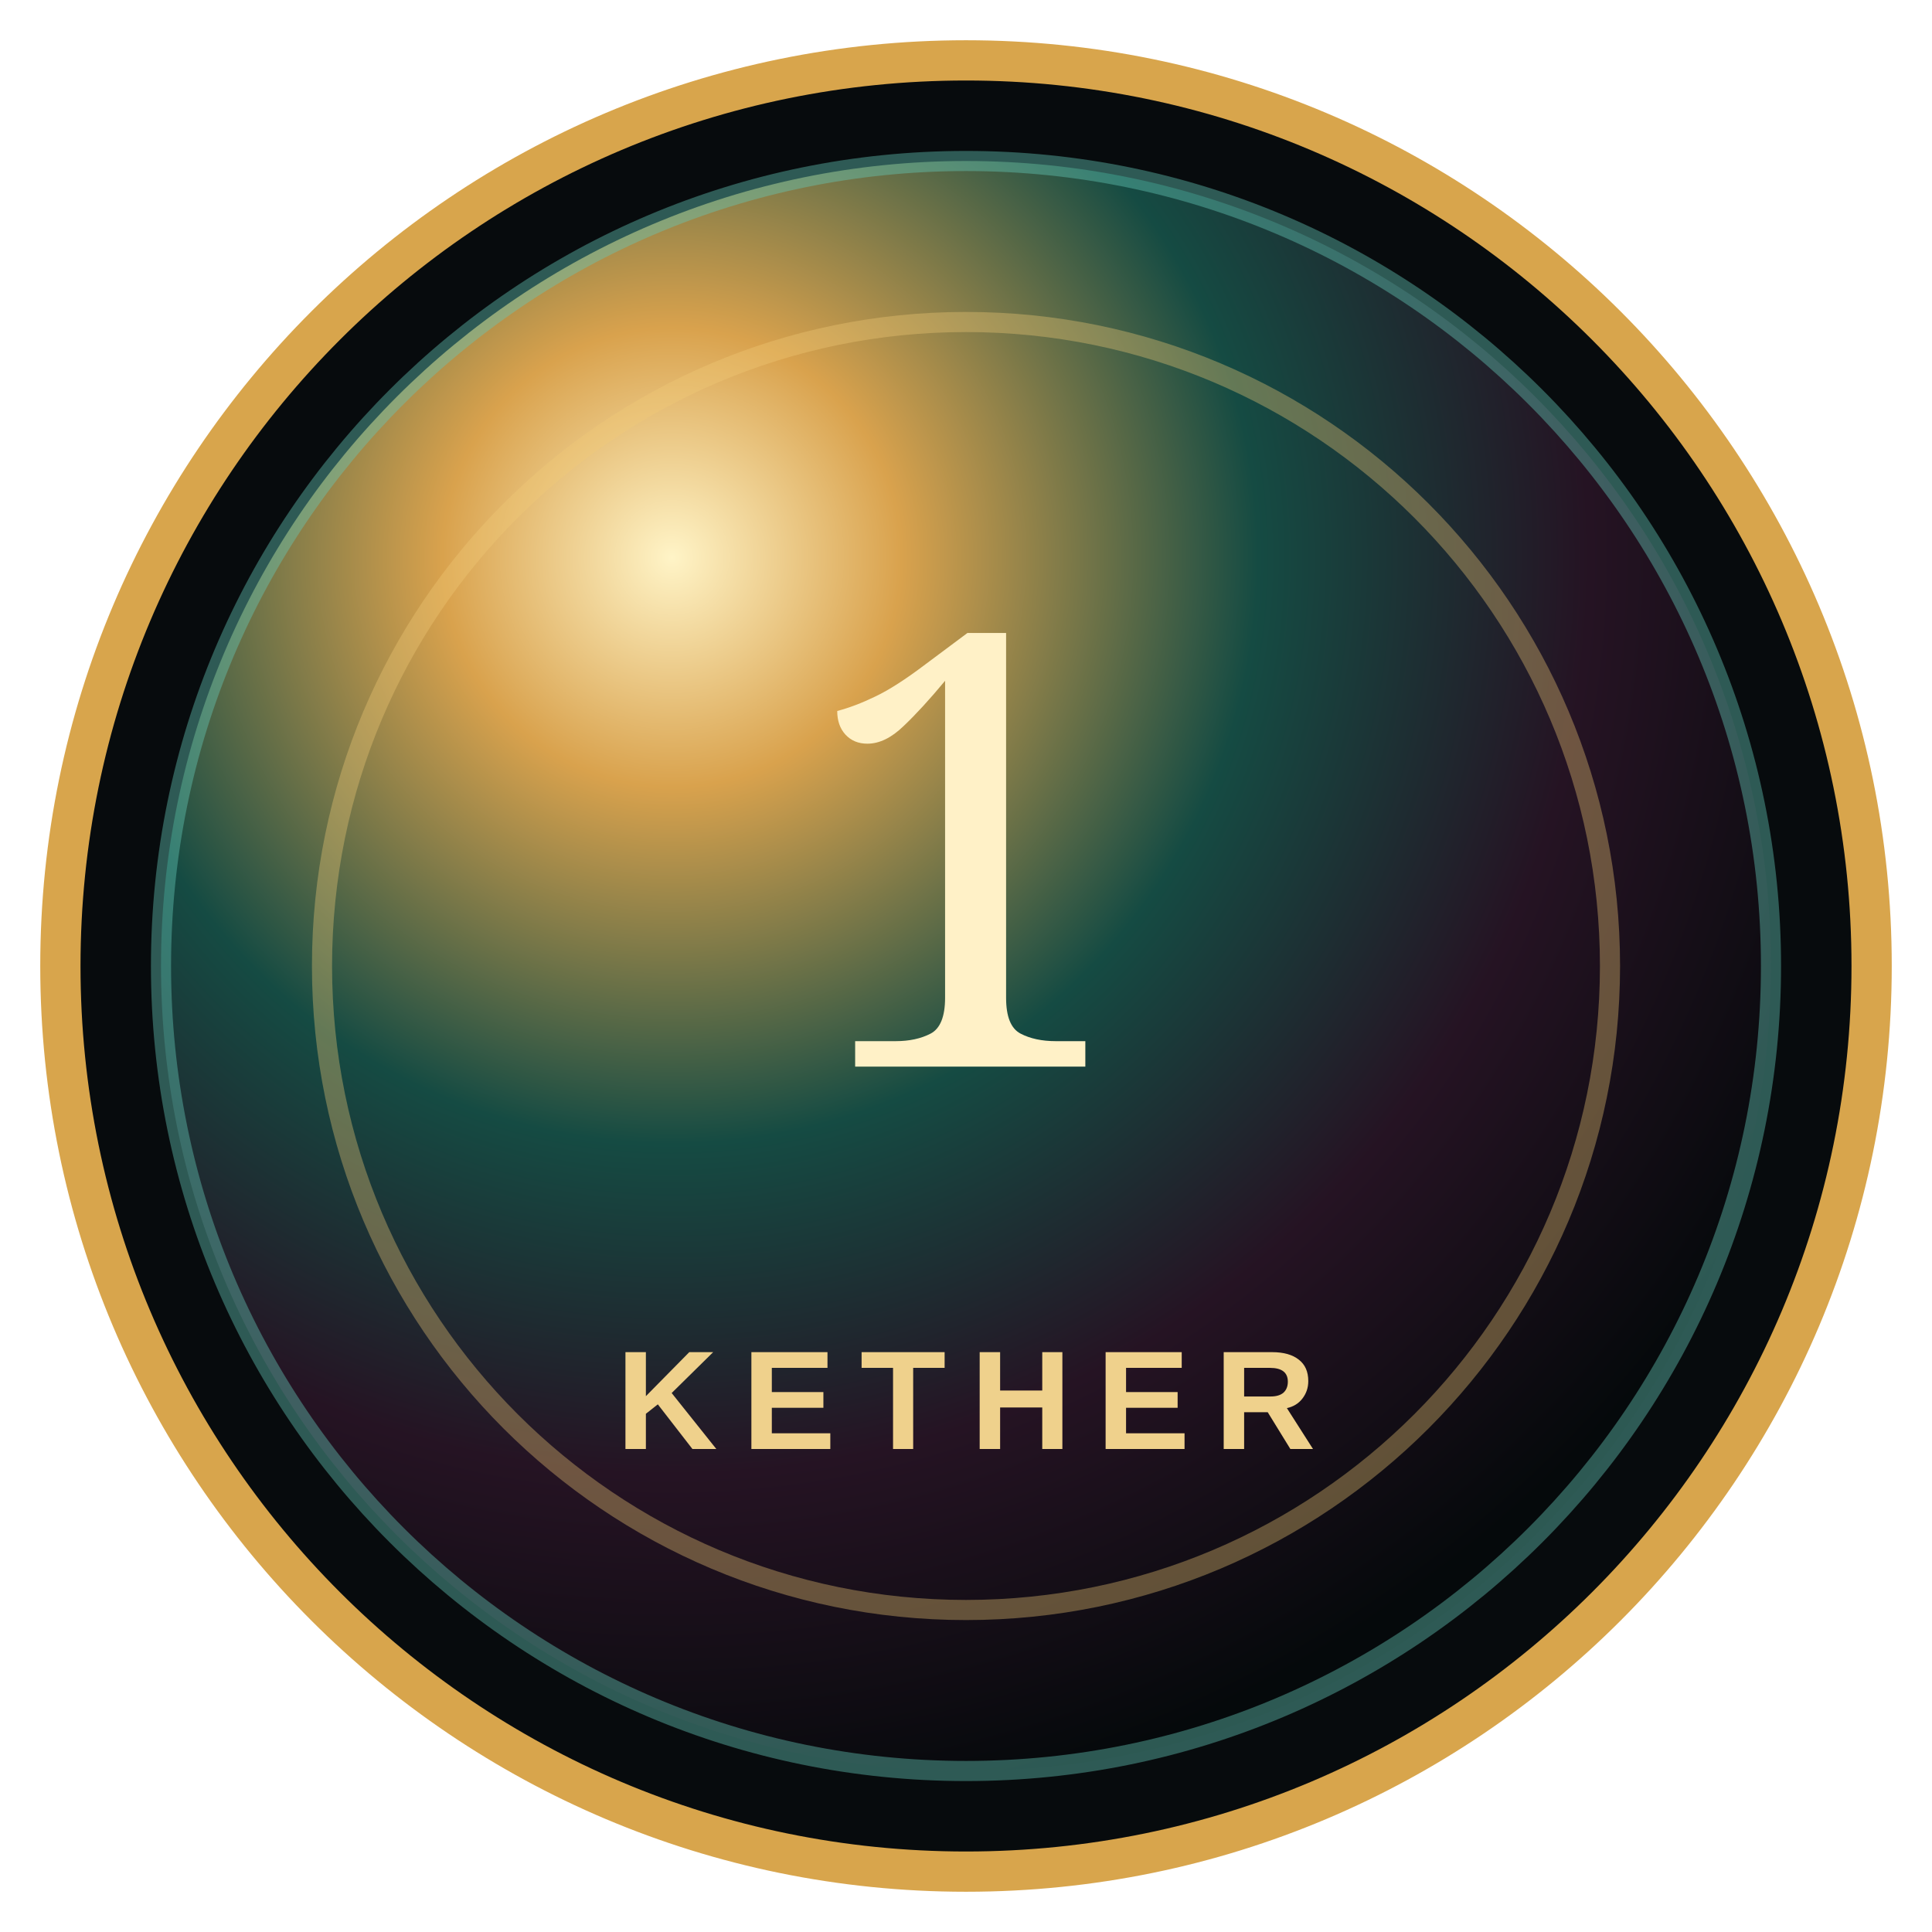
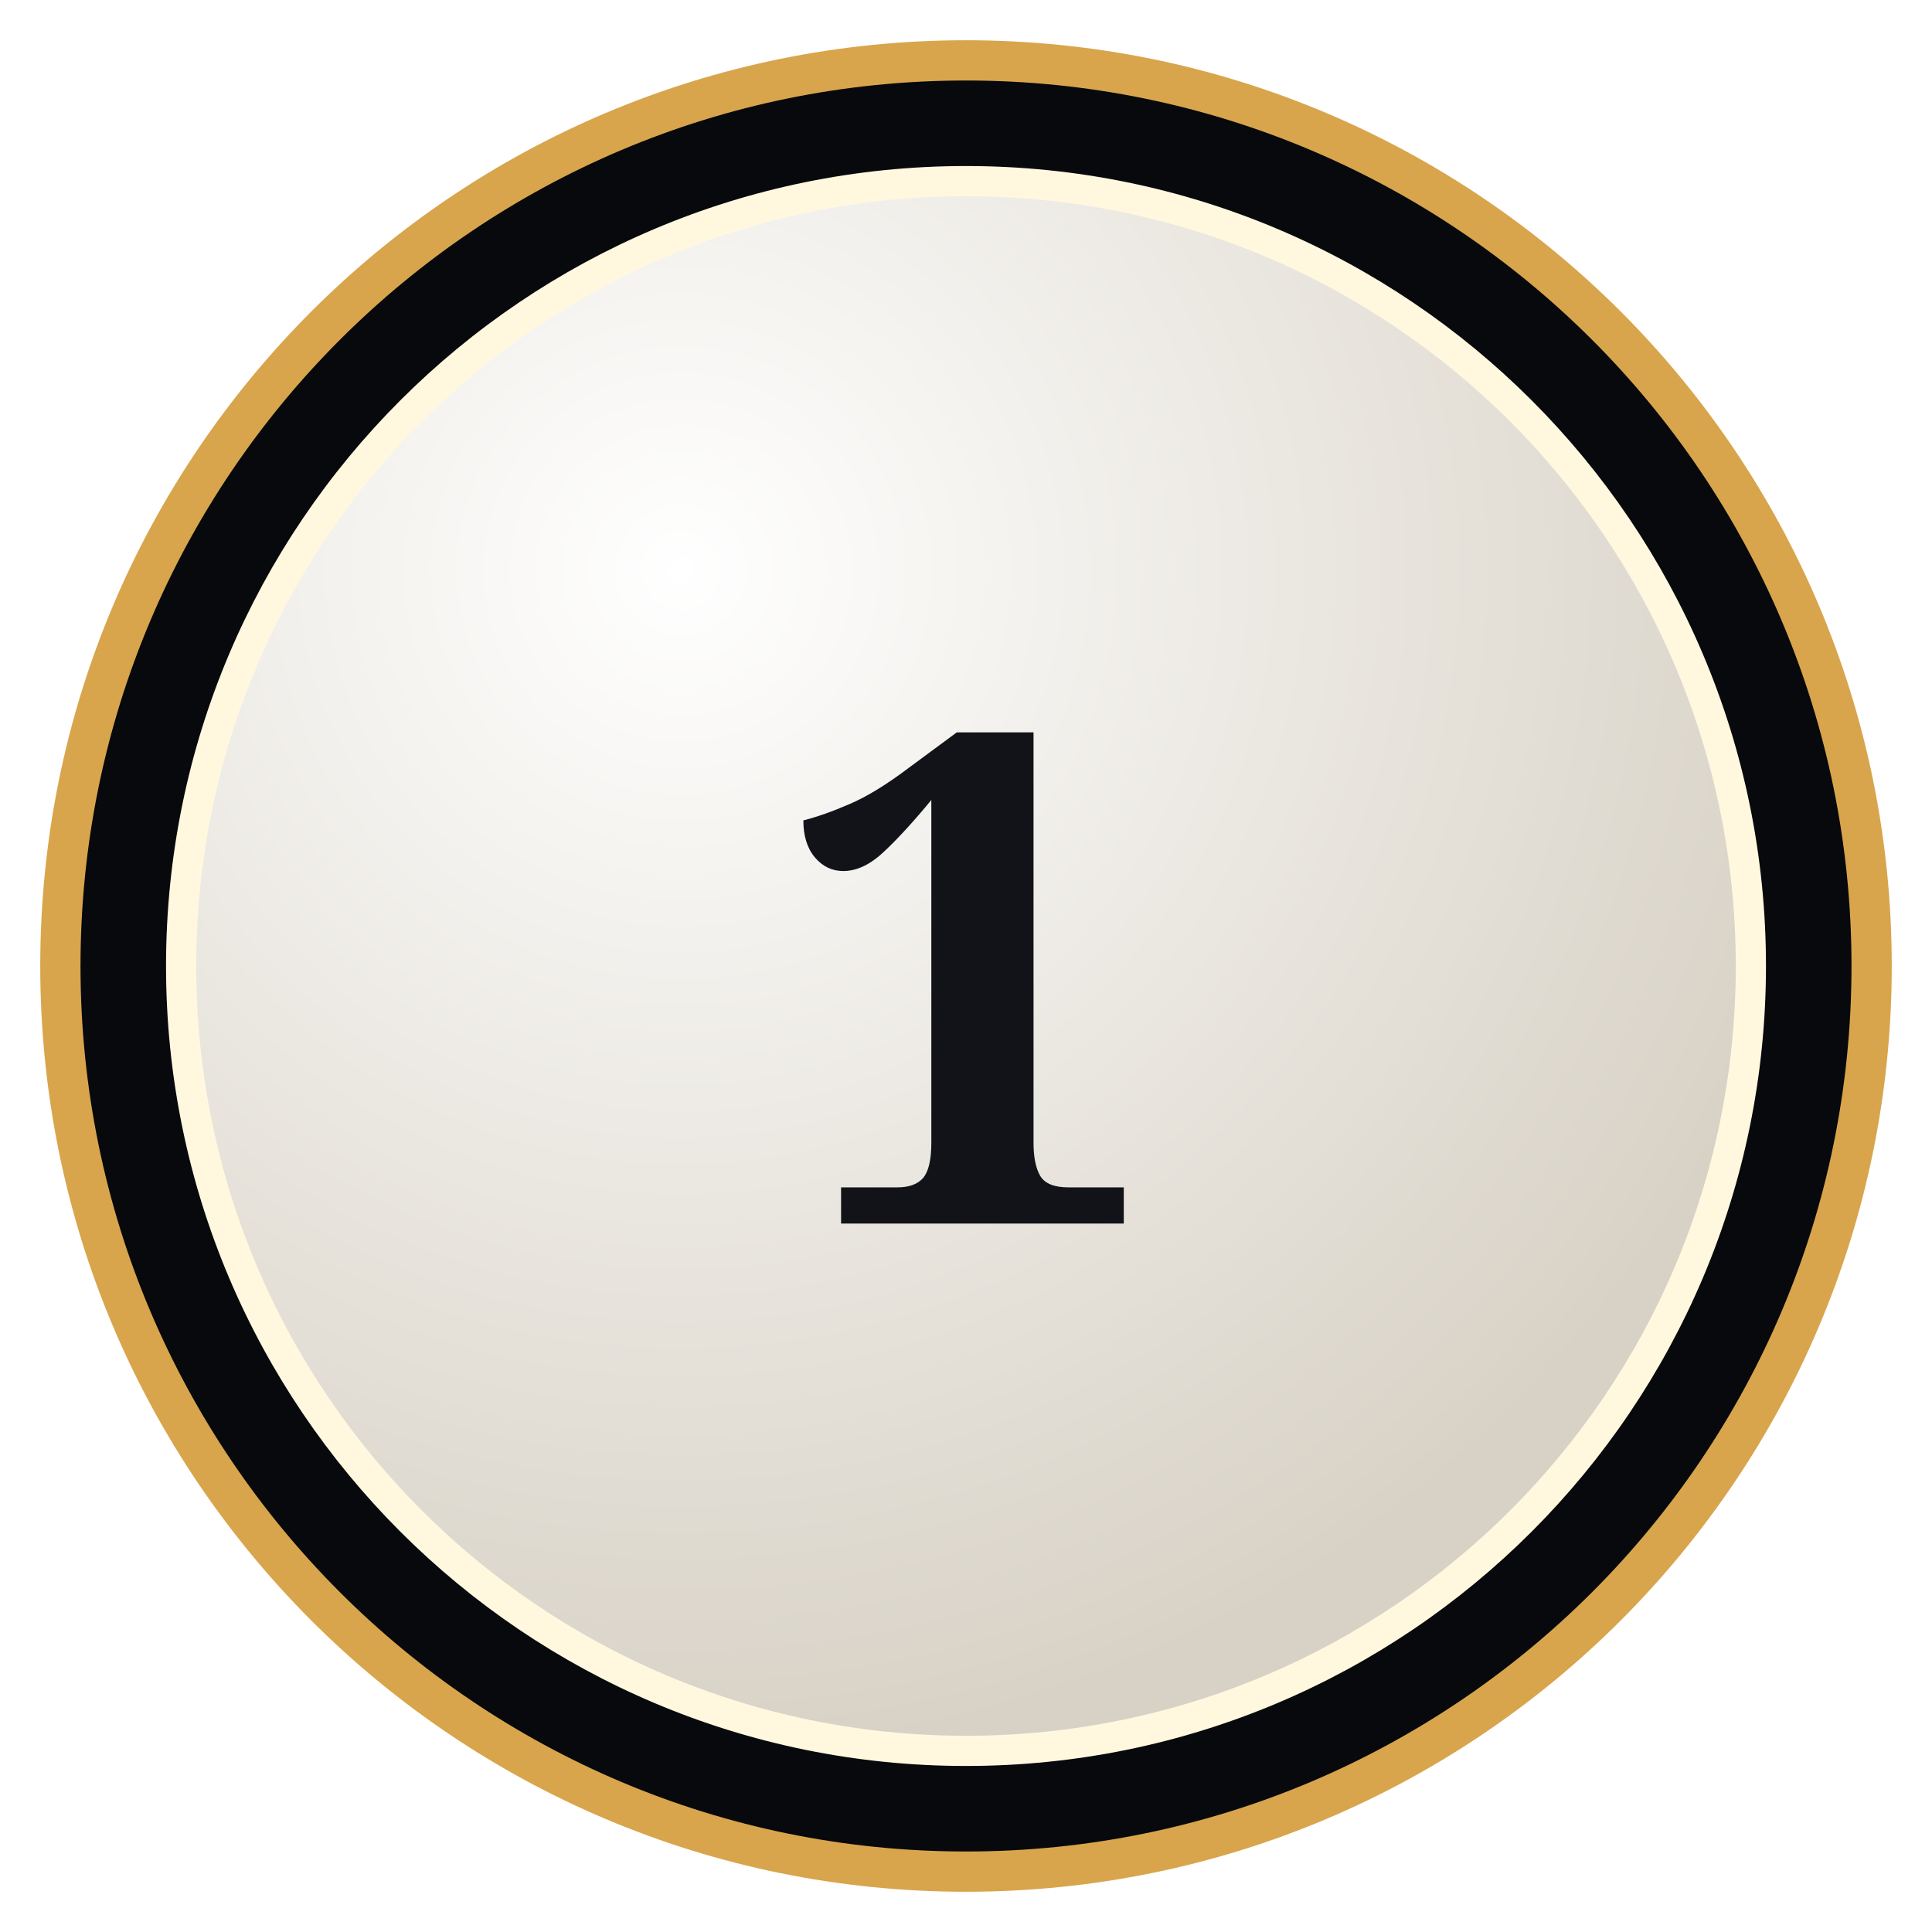
<svg xmlns="http://www.w3.org/2000/svg" viewBox="0 0 96 96" role="img" aria-labelledby="title">
  <defs>
-     <radialGradient id="opal" cx="32%" cy="25%" r="78%">
-       <stop offset="0" stop-color="#fff4c7" />
-       <stop offset=".18" stop-color="#d9a24d" />
-       <stop offset=".46" stop-color="#154b43" />
-       <stop offset=".72" stop-color="#251323" />
-       <stop offset="1" stop-color="#05090b" />
+     <radialGradient id="sphere" cx="32%" cy="25%" r="75%">
+       <stop offset="0" stop-color="#ffffff" />
+       <stop offset="1" stop-color="#d8d2c6" />
    </radialGradient>
  </defs>
-   <circle cx="48" cy="48" r="45" fill="#070b0d" stroke="#d8a54c" stroke-width="2" />
-   <circle cx="48" cy="48" r="40" fill="url(#opal)" stroke="#64c8b7" stroke-opacity=".42" />
-   <circle cx="48" cy="48" r="32" fill="none" stroke="#f2cb78" stroke-opacity=".36" />
-   <text x="48" y="53" fill="#fff1c7" font-family="Georgia,serif" font-size="30" text-anchor="middle">1</text>
-   <text x="48" y="72" fill="#efd18c" font-family="Arial,sans-serif" font-size="7" font-weight="700" letter-spacing="1.2" text-anchor="middle">KETHER</text>
+   <circle cx="48" cy="48" r="45" fill="#07090c" stroke="#d8a54c" stroke-width="2" />
+   <circle cx="48" cy="48" r="39" fill="url(#sphere)" stroke="#fff8df" stroke-width="1.5" />
+   <text x="48" y="49" fill="#111318" font-family="Georgia,serif" font-size="34" font-weight="700" text-anchor="middle" dominant-baseline="middle">1</text>
</svg>
